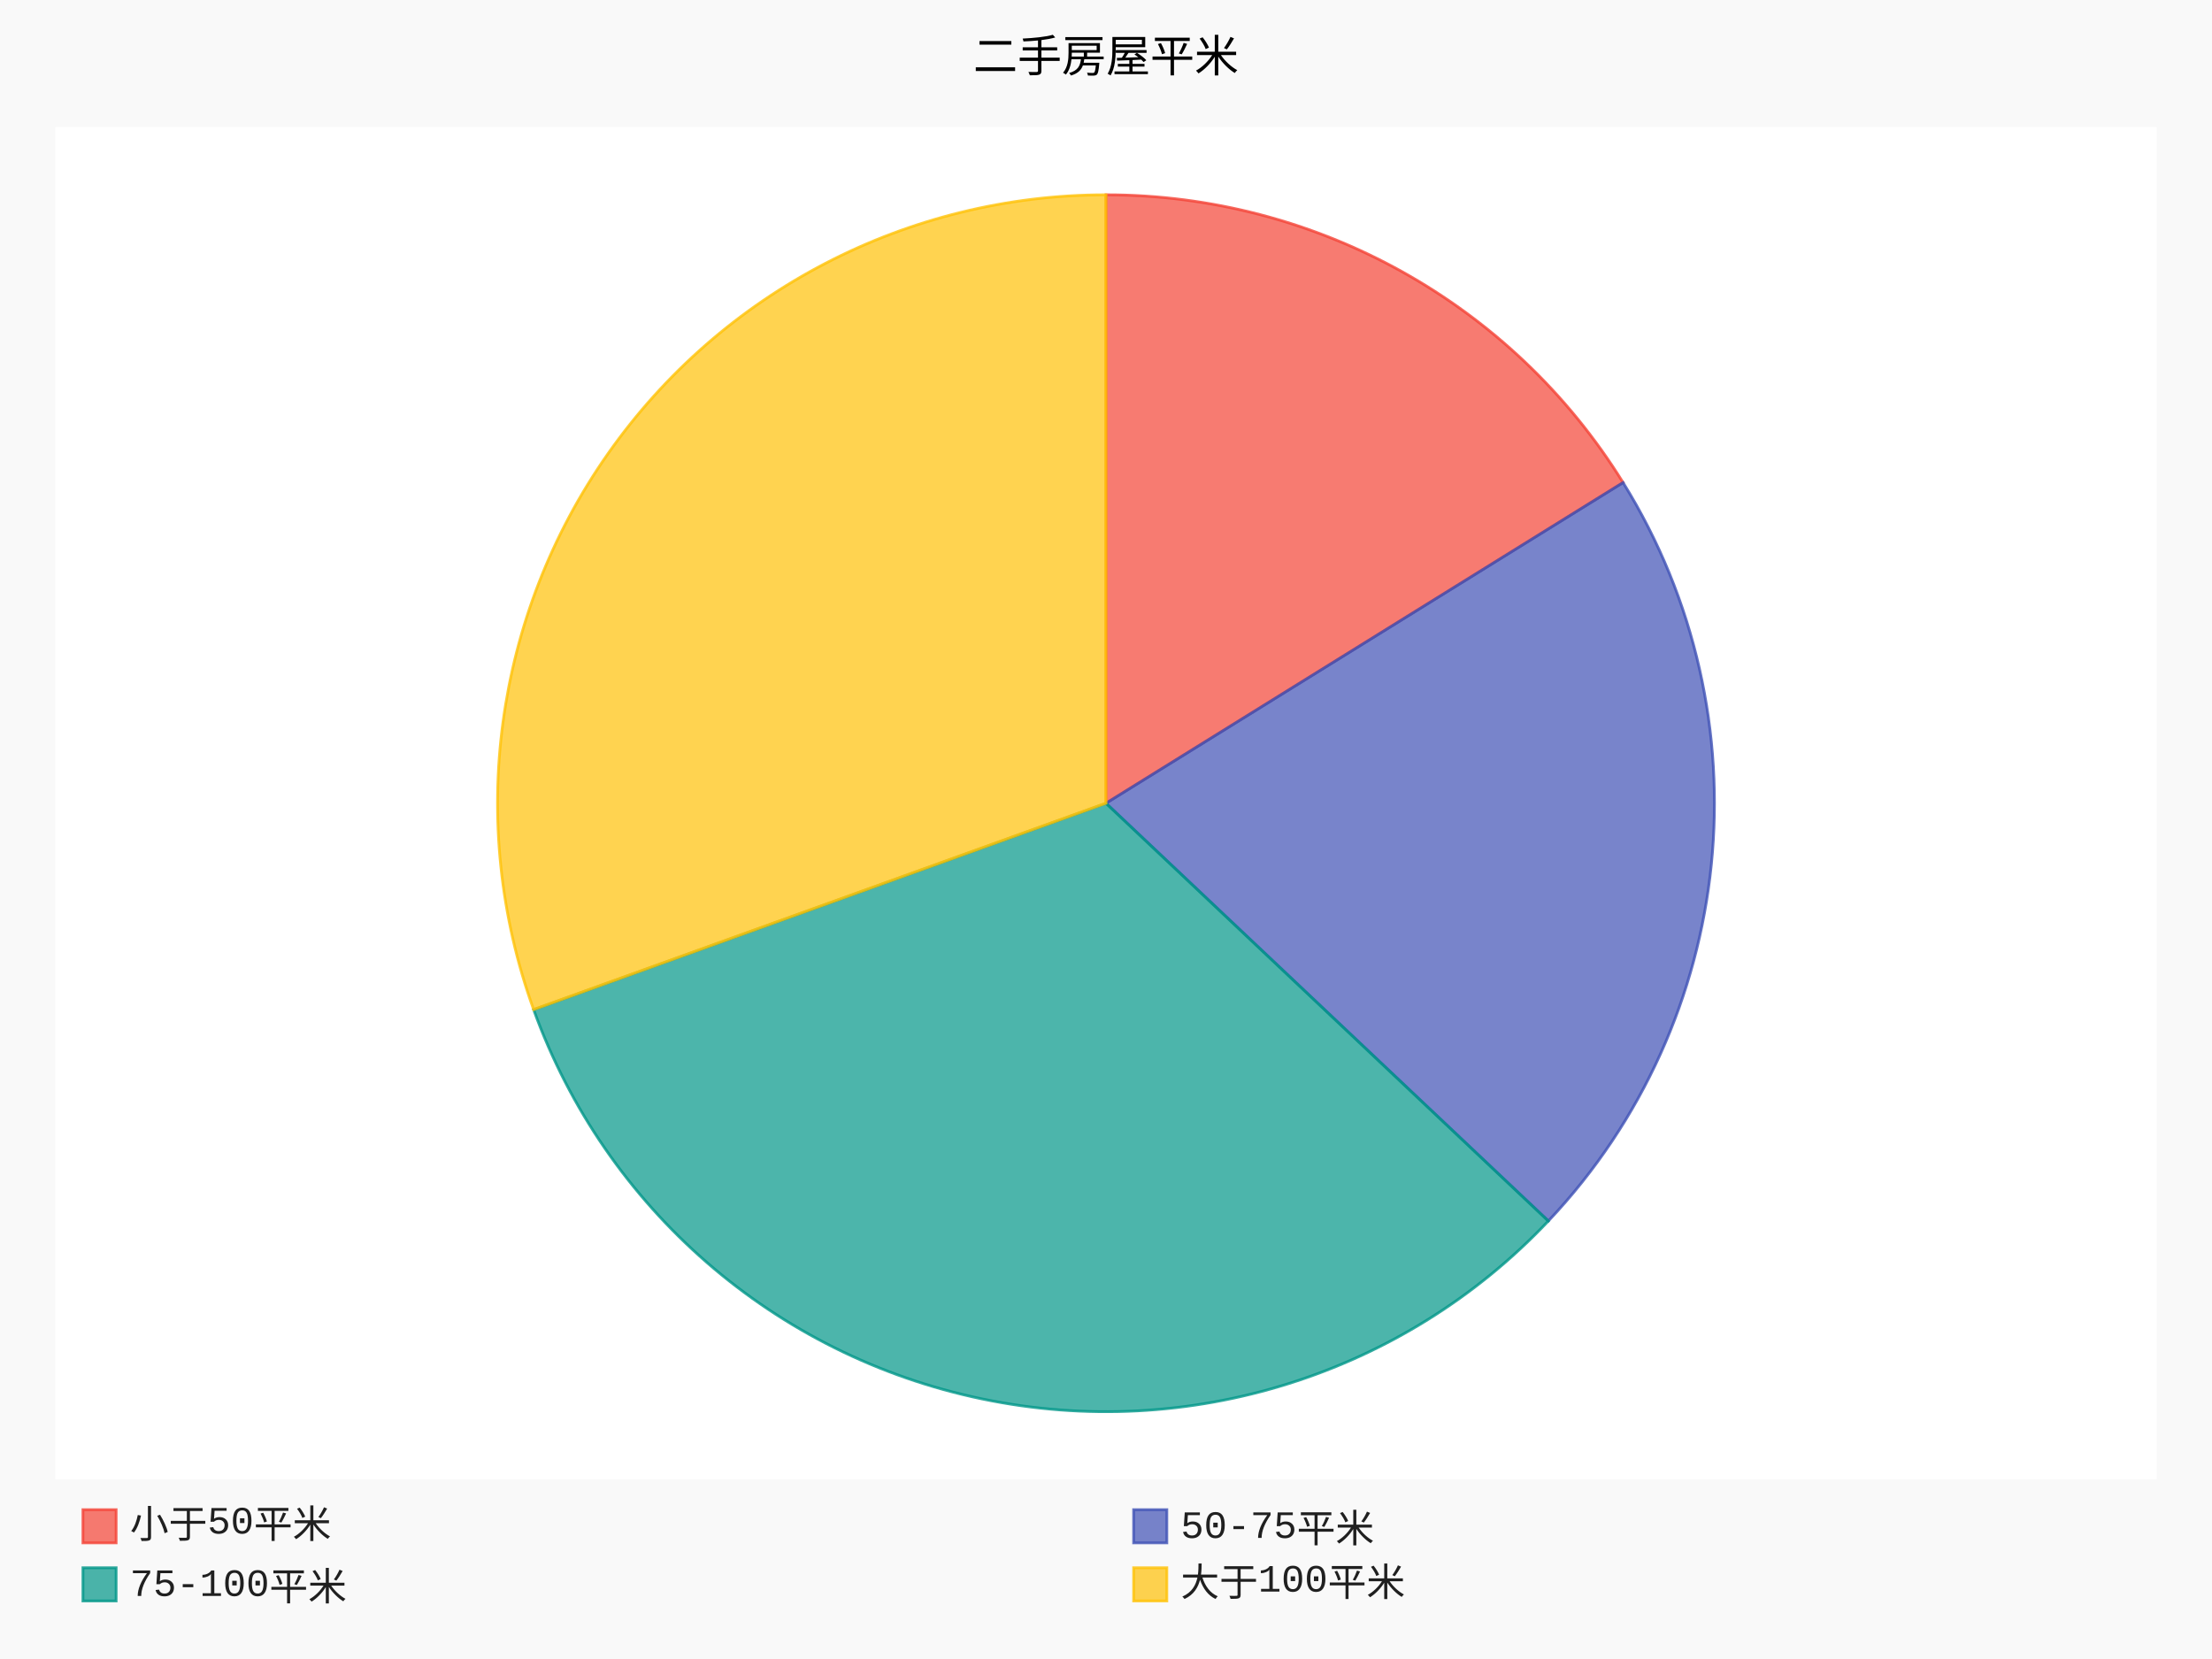
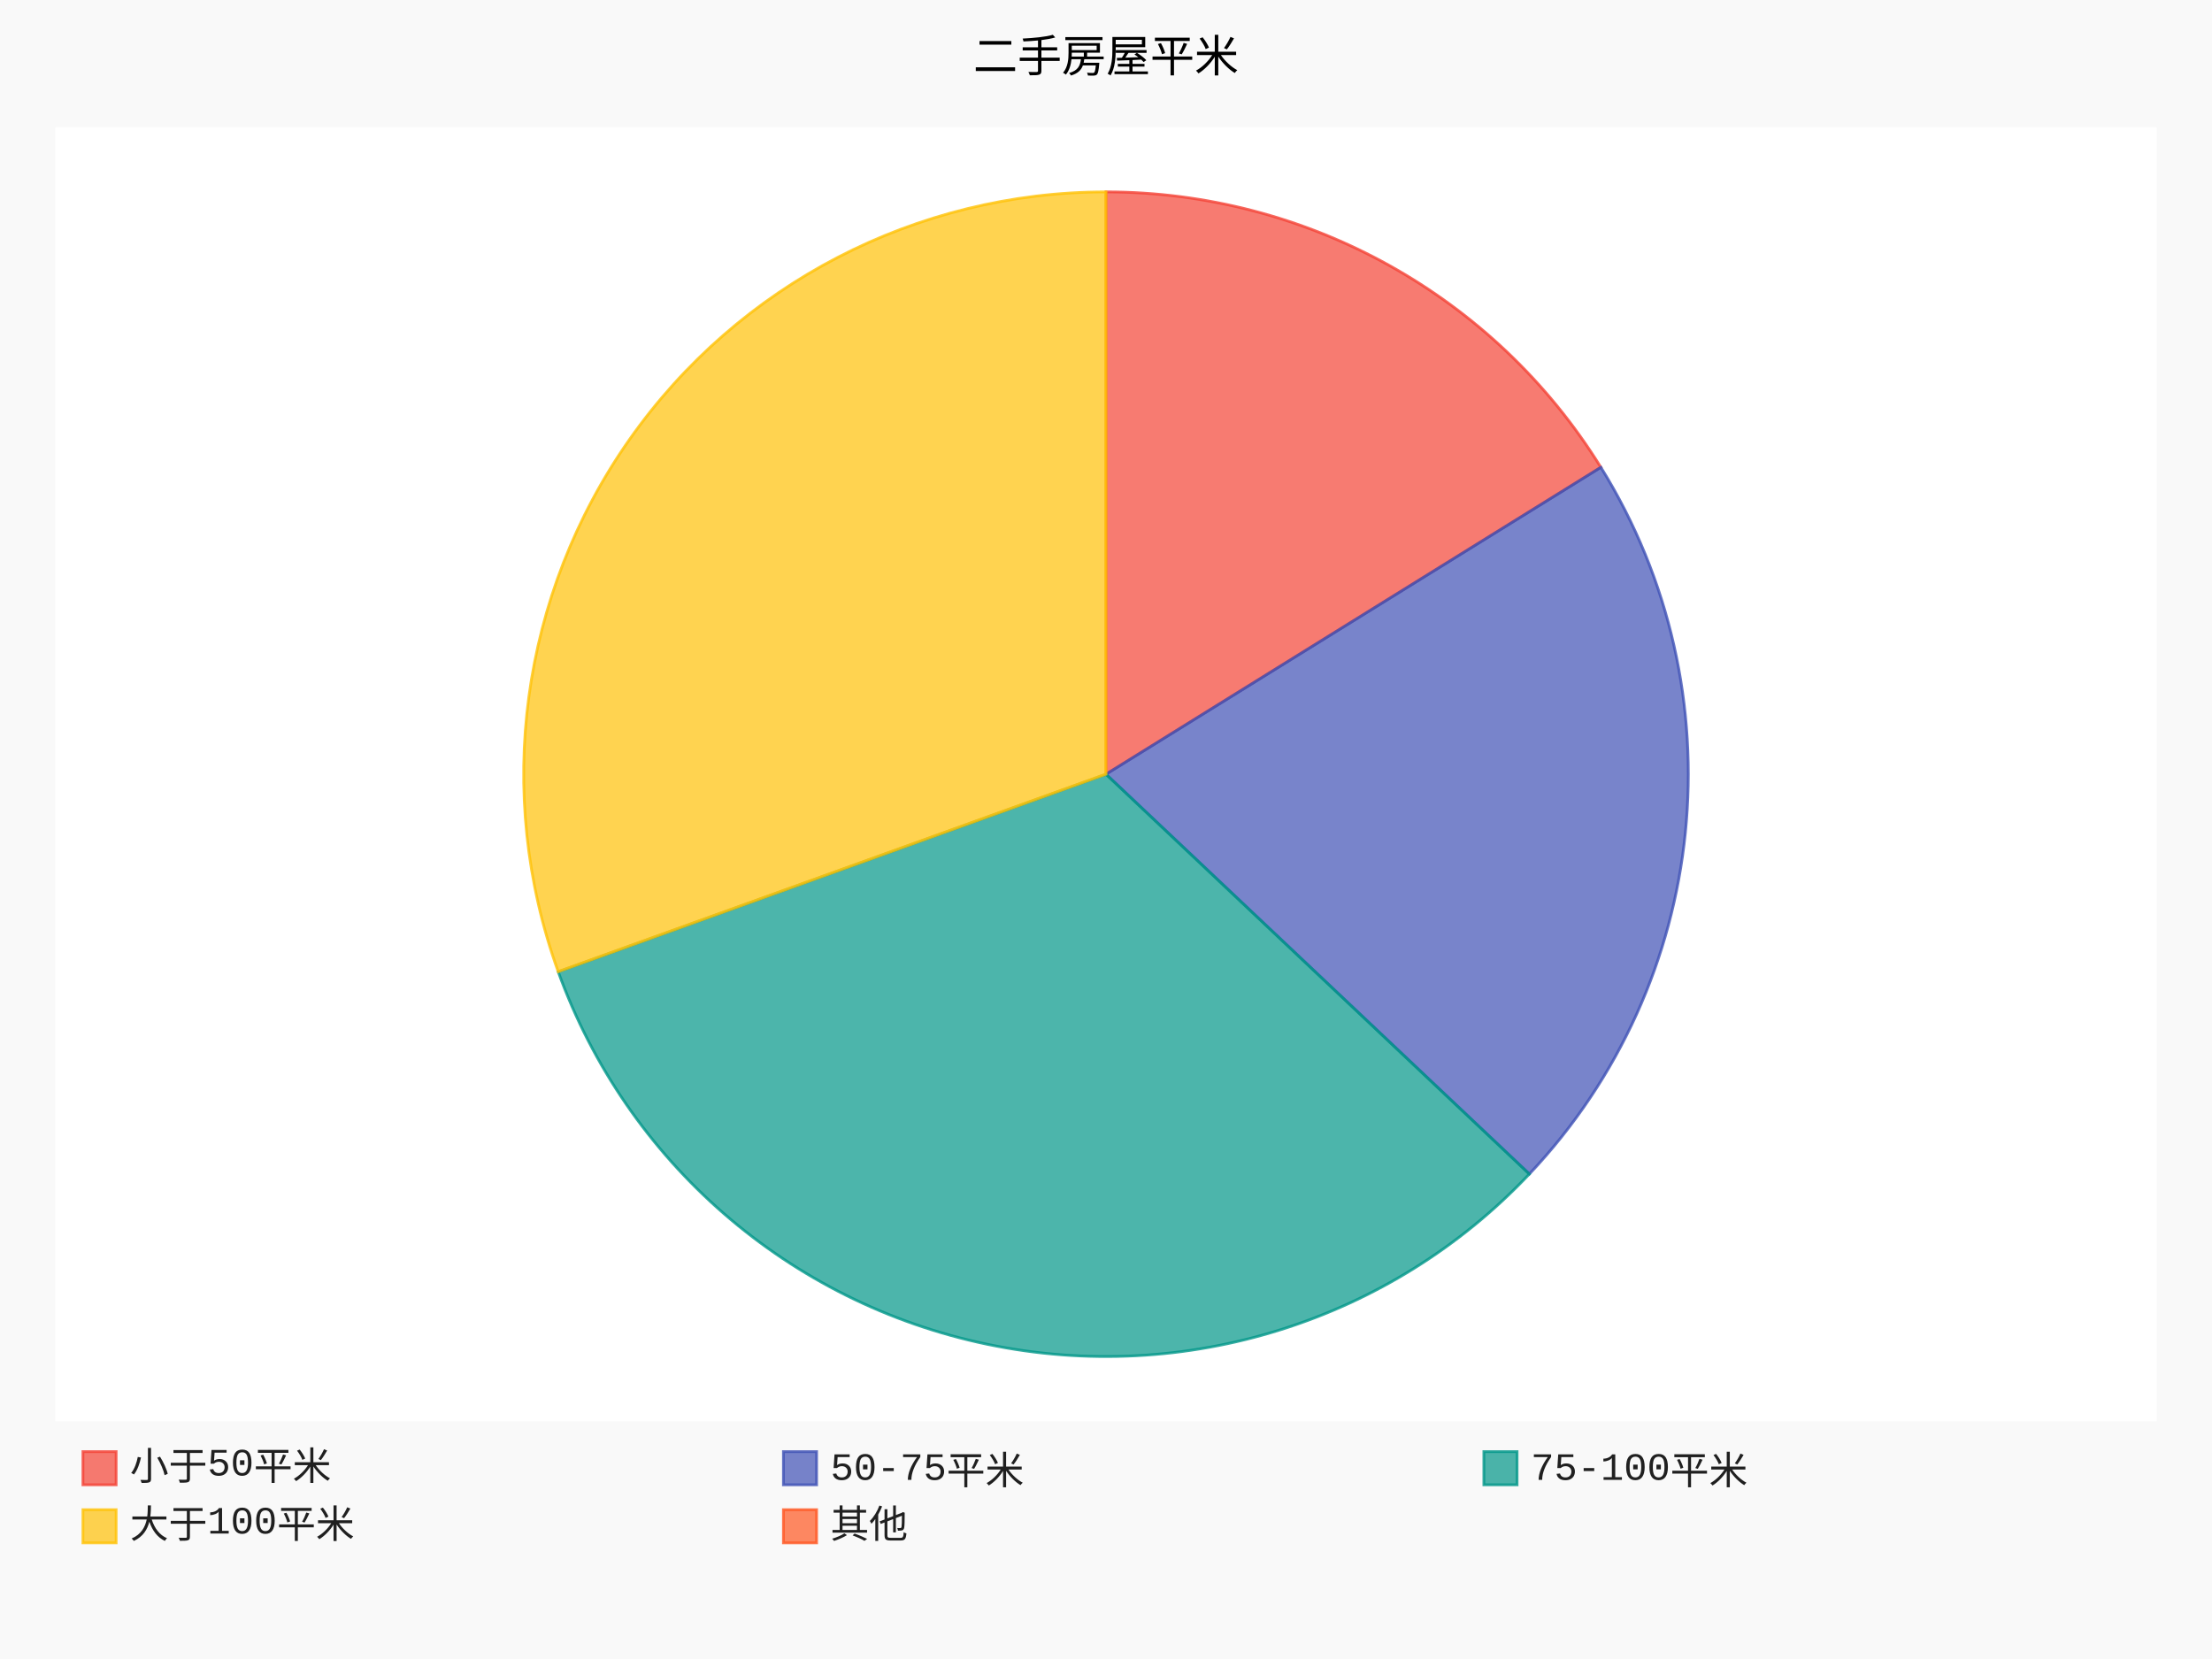
- <svg xmlns="http://www.w3.org/2000/svg" id="chart-46cdaca4-bec2-4324-bbbc-dc2467260972" class="pygal-chart" viewBox="0 0 800 600">
+ <svg xmlns="http://www.w3.org/2000/svg" id="chart-3a0524ac-b52d-4c8e-86ca-a993d8d8e0e4" class="pygal-chart" viewBox="0 0 800 600">
  <defs>
-     <style type="text/css">#chart-46cdaca4-bec2-4324-bbbc-dc2467260972{-webkit-user-select:none;-webkit-font-smoothing:antialiased;font-family:Consolas,"Liberation Mono",Menlo,Courier,monospace}#chart-46cdaca4-bec2-4324-bbbc-dc2467260972 .title{font-family:Consolas,"Liberation Mono",Menlo,Courier,monospace;font-size:16px}#chart-46cdaca4-bec2-4324-bbbc-dc2467260972 .legends .legend text{font-family:Consolas,"Liberation Mono",Menlo,Courier,monospace;font-size:14px}#chart-46cdaca4-bec2-4324-bbbc-dc2467260972 .axis text{font-family:Consolas,"Liberation Mono",Menlo,Courier,monospace;font-size:10px}#chart-46cdaca4-bec2-4324-bbbc-dc2467260972 .axis text.major{font-family:Consolas,"Liberation Mono",Menlo,Courier,monospace;font-size:10px}#chart-46cdaca4-bec2-4324-bbbc-dc2467260972 .text-overlay text.value{font-family:Consolas,"Liberation Mono",Menlo,Courier,monospace;font-size:16px}#chart-46cdaca4-bec2-4324-bbbc-dc2467260972 .text-overlay text.label{font-family:Consolas,"Liberation Mono",Menlo,Courier,monospace;font-size:10px}#chart-46cdaca4-bec2-4324-bbbc-dc2467260972 .tooltip{font-family:Consolas,"Liberation Mono",Menlo,Courier,monospace;font-size:14px}#chart-46cdaca4-bec2-4324-bbbc-dc2467260972 text.no_data{font-family:Consolas,"Liberation Mono",Menlo,Courier,monospace;font-size:64px}
- #chart-46cdaca4-bec2-4324-bbbc-dc2467260972{background-color:rgba(249,249,249,1)}#chart-46cdaca4-bec2-4324-bbbc-dc2467260972 path,#chart-46cdaca4-bec2-4324-bbbc-dc2467260972 line,#chart-46cdaca4-bec2-4324-bbbc-dc2467260972 rect,#chart-46cdaca4-bec2-4324-bbbc-dc2467260972 circle{-webkit-transition:150ms;-moz-transition:150ms;transition:150ms}#chart-46cdaca4-bec2-4324-bbbc-dc2467260972 .graph &gt; .background{fill:rgba(249,249,249,1)}#chart-46cdaca4-bec2-4324-bbbc-dc2467260972 .plot &gt; .background{fill:rgba(255,255,255,1)}#chart-46cdaca4-bec2-4324-bbbc-dc2467260972 .graph{fill:rgba(0,0,0,.87)}#chart-46cdaca4-bec2-4324-bbbc-dc2467260972 text.no_data{fill:rgba(0,0,0,1)}#chart-46cdaca4-bec2-4324-bbbc-dc2467260972 .title{fill:rgba(0,0,0,1)}#chart-46cdaca4-bec2-4324-bbbc-dc2467260972 .legends .legend text{fill:rgba(0,0,0,.87)}#chart-46cdaca4-bec2-4324-bbbc-dc2467260972 .legends .legend:hover text{fill:rgba(0,0,0,1)}#chart-46cdaca4-bec2-4324-bbbc-dc2467260972 .axis .line{stroke:rgba(0,0,0,1)}#chart-46cdaca4-bec2-4324-bbbc-dc2467260972 .axis .guide.line{stroke:rgba(0,0,0,.54)}#chart-46cdaca4-bec2-4324-bbbc-dc2467260972 .axis .major.line{stroke:rgba(0,0,0,.87)}#chart-46cdaca4-bec2-4324-bbbc-dc2467260972 .axis text.major{fill:rgba(0,0,0,1)}#chart-46cdaca4-bec2-4324-bbbc-dc2467260972 .axis.y .guides:hover .guide.line,#chart-46cdaca4-bec2-4324-bbbc-dc2467260972 .line-graph .axis.x .guides:hover .guide.line,#chart-46cdaca4-bec2-4324-bbbc-dc2467260972 .stackedline-graph .axis.x .guides:hover .guide.line,#chart-46cdaca4-bec2-4324-bbbc-dc2467260972 .xy-graph .axis.x .guides:hover .guide.line{stroke:rgba(0,0,0,1)}#chart-46cdaca4-bec2-4324-bbbc-dc2467260972 .axis .guides:hover text{fill:rgba(0,0,0,1)}#chart-46cdaca4-bec2-4324-bbbc-dc2467260972 .reactive{fill-opacity:.7;stroke-opacity:.8}#chart-46cdaca4-bec2-4324-bbbc-dc2467260972 .ci{stroke:rgba(0,0,0,.87)}#chart-46cdaca4-bec2-4324-bbbc-dc2467260972 .reactive.active,#chart-46cdaca4-bec2-4324-bbbc-dc2467260972 .active .reactive{fill-opacity:.8;stroke-opacity:.9;stroke-width:4}#chart-46cdaca4-bec2-4324-bbbc-dc2467260972 .ci .reactive.active{stroke-width:1.5}#chart-46cdaca4-bec2-4324-bbbc-dc2467260972 .series text{fill:rgba(0,0,0,1)}#chart-46cdaca4-bec2-4324-bbbc-dc2467260972 .tooltip rect{fill:rgba(255,255,255,1);stroke:rgba(0,0,0,1);-webkit-transition:opacity 150ms;-moz-transition:opacity 150ms;transition:opacity 150ms}#chart-46cdaca4-bec2-4324-bbbc-dc2467260972 .tooltip .label{fill:rgba(0,0,0,.87)}#chart-46cdaca4-bec2-4324-bbbc-dc2467260972 .tooltip .label{fill:rgba(0,0,0,.87)}#chart-46cdaca4-bec2-4324-bbbc-dc2467260972 .tooltip .legend{font-size:.8em;fill:rgba(0,0,0,.54)}#chart-46cdaca4-bec2-4324-bbbc-dc2467260972 .tooltip .x_label{font-size:.6em;fill:rgba(0,0,0,1)}#chart-46cdaca4-bec2-4324-bbbc-dc2467260972 .tooltip .xlink{font-size:.5em;text-decoration:underline}#chart-46cdaca4-bec2-4324-bbbc-dc2467260972 .tooltip .value{font-size:1.5em}#chart-46cdaca4-bec2-4324-bbbc-dc2467260972 .bound{font-size:.5em}#chart-46cdaca4-bec2-4324-bbbc-dc2467260972 .max-value{font-size:.75em;fill:rgba(0,0,0,.54)}#chart-46cdaca4-bec2-4324-bbbc-dc2467260972 .map-element{fill:rgba(255,255,255,1);stroke:rgba(0,0,0,.54) !important}#chart-46cdaca4-bec2-4324-bbbc-dc2467260972 .map-element .reactive{fill-opacity:inherit;stroke-opacity:inherit}#chart-46cdaca4-bec2-4324-bbbc-dc2467260972 .color-0,#chart-46cdaca4-bec2-4324-bbbc-dc2467260972 .color-0 a:visited{stroke:#F44336;fill:#F44336}#chart-46cdaca4-bec2-4324-bbbc-dc2467260972 .color-1,#chart-46cdaca4-bec2-4324-bbbc-dc2467260972 .color-1 a:visited{stroke:#3F51B5;fill:#3F51B5}#chart-46cdaca4-bec2-4324-bbbc-dc2467260972 .color-2,#chart-46cdaca4-bec2-4324-bbbc-dc2467260972 .color-2 a:visited{stroke:#009688;fill:#009688}#chart-46cdaca4-bec2-4324-bbbc-dc2467260972 .color-3,#chart-46cdaca4-bec2-4324-bbbc-dc2467260972 .color-3 a:visited{stroke:#FFC107;fill:#FFC107}#chart-46cdaca4-bec2-4324-bbbc-dc2467260972 .text-overlay .color-0 text{fill:black}#chart-46cdaca4-bec2-4324-bbbc-dc2467260972 .text-overlay .color-1 text{fill:black}#chart-46cdaca4-bec2-4324-bbbc-dc2467260972 .text-overlay .color-2 text{fill:black}#chart-46cdaca4-bec2-4324-bbbc-dc2467260972 .text-overlay .color-3 text{fill:black}
- #chart-46cdaca4-bec2-4324-bbbc-dc2467260972 text.no_data{text-anchor:middle}#chart-46cdaca4-bec2-4324-bbbc-dc2467260972 .guide.line{fill:none}#chart-46cdaca4-bec2-4324-bbbc-dc2467260972 .centered{text-anchor:middle}#chart-46cdaca4-bec2-4324-bbbc-dc2467260972 .title{text-anchor:middle}#chart-46cdaca4-bec2-4324-bbbc-dc2467260972 .legends .legend text{fill-opacity:1}#chart-46cdaca4-bec2-4324-bbbc-dc2467260972 .axis.x text{text-anchor:middle}#chart-46cdaca4-bec2-4324-bbbc-dc2467260972 .axis.x:not(.web) text[transform]{text-anchor:start}#chart-46cdaca4-bec2-4324-bbbc-dc2467260972 .axis.x:not(.web) text[transform].backwards{text-anchor:end}#chart-46cdaca4-bec2-4324-bbbc-dc2467260972 .axis.y text{text-anchor:end}#chart-46cdaca4-bec2-4324-bbbc-dc2467260972 .axis.y text[transform].backwards{text-anchor:start}#chart-46cdaca4-bec2-4324-bbbc-dc2467260972 .axis.y2 text{text-anchor:start}#chart-46cdaca4-bec2-4324-bbbc-dc2467260972 .axis.y2 text[transform].backwards{text-anchor:end}#chart-46cdaca4-bec2-4324-bbbc-dc2467260972 .axis .guide.line{stroke-dasharray:4,4}#chart-46cdaca4-bec2-4324-bbbc-dc2467260972 .axis .major.guide.line{stroke-dasharray:6,6}#chart-46cdaca4-bec2-4324-bbbc-dc2467260972 .horizontal .axis.y .guide.line,#chart-46cdaca4-bec2-4324-bbbc-dc2467260972 .horizontal .axis.y2 .guide.line,#chart-46cdaca4-bec2-4324-bbbc-dc2467260972 .vertical .axis.x .guide.line{opacity:0}#chart-46cdaca4-bec2-4324-bbbc-dc2467260972 .horizontal .axis.always_show .guide.line,#chart-46cdaca4-bec2-4324-bbbc-dc2467260972 .vertical .axis.always_show .guide.line{opacity:1 !important}#chart-46cdaca4-bec2-4324-bbbc-dc2467260972 .axis.y .guides:hover .guide.line,#chart-46cdaca4-bec2-4324-bbbc-dc2467260972 .axis.y2 .guides:hover .guide.line,#chart-46cdaca4-bec2-4324-bbbc-dc2467260972 .axis.x .guides:hover .guide.line{opacity:1}#chart-46cdaca4-bec2-4324-bbbc-dc2467260972 .axis .guides:hover text{opacity:1}#chart-46cdaca4-bec2-4324-bbbc-dc2467260972 .nofill{fill:none}#chart-46cdaca4-bec2-4324-bbbc-dc2467260972 .subtle-fill{fill-opacity:.2}#chart-46cdaca4-bec2-4324-bbbc-dc2467260972 .dot{stroke-width:1px;fill-opacity:1}#chart-46cdaca4-bec2-4324-bbbc-dc2467260972 .dot.active{stroke-width:5px}#chart-46cdaca4-bec2-4324-bbbc-dc2467260972 .dot.negative{fill:transparent}#chart-46cdaca4-bec2-4324-bbbc-dc2467260972 text,#chart-46cdaca4-bec2-4324-bbbc-dc2467260972 tspan{stroke:none !important}#chart-46cdaca4-bec2-4324-bbbc-dc2467260972 .series text.active{opacity:1}#chart-46cdaca4-bec2-4324-bbbc-dc2467260972 .tooltip rect{fill-opacity:.95;stroke-width:.5}#chart-46cdaca4-bec2-4324-bbbc-dc2467260972 .tooltip text{fill-opacity:1}#chart-46cdaca4-bec2-4324-bbbc-dc2467260972 .showable{visibility:hidden}#chart-46cdaca4-bec2-4324-bbbc-dc2467260972 .showable.shown{visibility:visible}#chart-46cdaca4-bec2-4324-bbbc-dc2467260972 .gauge-background{fill:rgba(229,229,229,1);stroke:none}#chart-46cdaca4-bec2-4324-bbbc-dc2467260972 .bg-lines{stroke:rgba(249,249,249,1);stroke-width:2px}</style>
+     <style type="text/css">#chart-3a0524ac-b52d-4c8e-86ca-a993d8d8e0e4{-webkit-user-select:none;-webkit-font-smoothing:antialiased;font-family:Consolas,"Liberation Mono",Menlo,Courier,monospace}#chart-3a0524ac-b52d-4c8e-86ca-a993d8d8e0e4 .title{font-family:Consolas,"Liberation Mono",Menlo,Courier,monospace;font-size:16px}#chart-3a0524ac-b52d-4c8e-86ca-a993d8d8e0e4 .legends .legend text{font-family:Consolas,"Liberation Mono",Menlo,Courier,monospace;font-size:14px}#chart-3a0524ac-b52d-4c8e-86ca-a993d8d8e0e4 .axis text{font-family:Consolas,"Liberation Mono",Menlo,Courier,monospace;font-size:10px}#chart-3a0524ac-b52d-4c8e-86ca-a993d8d8e0e4 .axis text.major{font-family:Consolas,"Liberation Mono",Menlo,Courier,monospace;font-size:10px}#chart-3a0524ac-b52d-4c8e-86ca-a993d8d8e0e4 .text-overlay text.value{font-family:Consolas,"Liberation Mono",Menlo,Courier,monospace;font-size:16px}#chart-3a0524ac-b52d-4c8e-86ca-a993d8d8e0e4 .text-overlay text.label{font-family:Consolas,"Liberation Mono",Menlo,Courier,monospace;font-size:10px}#chart-3a0524ac-b52d-4c8e-86ca-a993d8d8e0e4 .tooltip{font-family:Consolas,"Liberation Mono",Menlo,Courier,monospace;font-size:14px}#chart-3a0524ac-b52d-4c8e-86ca-a993d8d8e0e4 text.no_data{font-family:Consolas,"Liberation Mono",Menlo,Courier,monospace;font-size:64px}
+ #chart-3a0524ac-b52d-4c8e-86ca-a993d8d8e0e4{background-color:rgba(249,249,249,1)}#chart-3a0524ac-b52d-4c8e-86ca-a993d8d8e0e4 path,#chart-3a0524ac-b52d-4c8e-86ca-a993d8d8e0e4 line,#chart-3a0524ac-b52d-4c8e-86ca-a993d8d8e0e4 rect,#chart-3a0524ac-b52d-4c8e-86ca-a993d8d8e0e4 circle{-webkit-transition:150ms;-moz-transition:150ms;transition:150ms}#chart-3a0524ac-b52d-4c8e-86ca-a993d8d8e0e4 .graph &gt; .background{fill:rgba(249,249,249,1)}#chart-3a0524ac-b52d-4c8e-86ca-a993d8d8e0e4 .plot &gt; .background{fill:rgba(255,255,255,1)}#chart-3a0524ac-b52d-4c8e-86ca-a993d8d8e0e4 .graph{fill:rgba(0,0,0,.87)}#chart-3a0524ac-b52d-4c8e-86ca-a993d8d8e0e4 text.no_data{fill:rgba(0,0,0,1)}#chart-3a0524ac-b52d-4c8e-86ca-a993d8d8e0e4 .title{fill:rgba(0,0,0,1)}#chart-3a0524ac-b52d-4c8e-86ca-a993d8d8e0e4 .legends .legend text{fill:rgba(0,0,0,.87)}#chart-3a0524ac-b52d-4c8e-86ca-a993d8d8e0e4 .legends .legend:hover text{fill:rgba(0,0,0,1)}#chart-3a0524ac-b52d-4c8e-86ca-a993d8d8e0e4 .axis .line{stroke:rgba(0,0,0,1)}#chart-3a0524ac-b52d-4c8e-86ca-a993d8d8e0e4 .axis .guide.line{stroke:rgba(0,0,0,.54)}#chart-3a0524ac-b52d-4c8e-86ca-a993d8d8e0e4 .axis .major.line{stroke:rgba(0,0,0,.87)}#chart-3a0524ac-b52d-4c8e-86ca-a993d8d8e0e4 .axis text.major{fill:rgba(0,0,0,1)}#chart-3a0524ac-b52d-4c8e-86ca-a993d8d8e0e4 .axis.y .guides:hover .guide.line,#chart-3a0524ac-b52d-4c8e-86ca-a993d8d8e0e4 .line-graph .axis.x .guides:hover .guide.line,#chart-3a0524ac-b52d-4c8e-86ca-a993d8d8e0e4 .stackedline-graph .axis.x .guides:hover .guide.line,#chart-3a0524ac-b52d-4c8e-86ca-a993d8d8e0e4 .xy-graph .axis.x .guides:hover .guide.line{stroke:rgba(0,0,0,1)}#chart-3a0524ac-b52d-4c8e-86ca-a993d8d8e0e4 .axis .guides:hover text{fill:rgba(0,0,0,1)}#chart-3a0524ac-b52d-4c8e-86ca-a993d8d8e0e4 .reactive{fill-opacity:.7;stroke-opacity:.8}#chart-3a0524ac-b52d-4c8e-86ca-a993d8d8e0e4 .ci{stroke:rgba(0,0,0,.87)}#chart-3a0524ac-b52d-4c8e-86ca-a993d8d8e0e4 .reactive.active,#chart-3a0524ac-b52d-4c8e-86ca-a993d8d8e0e4 .active .reactive{fill-opacity:.8;stroke-opacity:.9;stroke-width:4}#chart-3a0524ac-b52d-4c8e-86ca-a993d8d8e0e4 .ci .reactive.active{stroke-width:1.5}#chart-3a0524ac-b52d-4c8e-86ca-a993d8d8e0e4 .series text{fill:rgba(0,0,0,1)}#chart-3a0524ac-b52d-4c8e-86ca-a993d8d8e0e4 .tooltip rect{fill:rgba(255,255,255,1);stroke:rgba(0,0,0,1);-webkit-transition:opacity 150ms;-moz-transition:opacity 150ms;transition:opacity 150ms}#chart-3a0524ac-b52d-4c8e-86ca-a993d8d8e0e4 .tooltip .label{fill:rgba(0,0,0,.87)}#chart-3a0524ac-b52d-4c8e-86ca-a993d8d8e0e4 .tooltip .label{fill:rgba(0,0,0,.87)}#chart-3a0524ac-b52d-4c8e-86ca-a993d8d8e0e4 .tooltip .legend{font-size:.8em;fill:rgba(0,0,0,.54)}#chart-3a0524ac-b52d-4c8e-86ca-a993d8d8e0e4 .tooltip .x_label{font-size:.6em;fill:rgba(0,0,0,1)}#chart-3a0524ac-b52d-4c8e-86ca-a993d8d8e0e4 .tooltip .xlink{font-size:.5em;text-decoration:underline}#chart-3a0524ac-b52d-4c8e-86ca-a993d8d8e0e4 .tooltip .value{font-size:1.5em}#chart-3a0524ac-b52d-4c8e-86ca-a993d8d8e0e4 .bound{font-size:.5em}#chart-3a0524ac-b52d-4c8e-86ca-a993d8d8e0e4 .max-value{font-size:.75em;fill:rgba(0,0,0,.54)}#chart-3a0524ac-b52d-4c8e-86ca-a993d8d8e0e4 .map-element{fill:rgba(255,255,255,1);stroke:rgba(0,0,0,.54) !important}#chart-3a0524ac-b52d-4c8e-86ca-a993d8d8e0e4 .map-element .reactive{fill-opacity:inherit;stroke-opacity:inherit}#chart-3a0524ac-b52d-4c8e-86ca-a993d8d8e0e4 .color-0,#chart-3a0524ac-b52d-4c8e-86ca-a993d8d8e0e4 .color-0 a:visited{stroke:#F44336;fill:#F44336}#chart-3a0524ac-b52d-4c8e-86ca-a993d8d8e0e4 .color-1,#chart-3a0524ac-b52d-4c8e-86ca-a993d8d8e0e4 .color-1 a:visited{stroke:#3F51B5;fill:#3F51B5}#chart-3a0524ac-b52d-4c8e-86ca-a993d8d8e0e4 .color-2,#chart-3a0524ac-b52d-4c8e-86ca-a993d8d8e0e4 .color-2 a:visited{stroke:#009688;fill:#009688}#chart-3a0524ac-b52d-4c8e-86ca-a993d8d8e0e4 .color-3,#chart-3a0524ac-b52d-4c8e-86ca-a993d8d8e0e4 .color-3 a:visited{stroke:#FFC107;fill:#FFC107}#chart-3a0524ac-b52d-4c8e-86ca-a993d8d8e0e4 .color-4,#chart-3a0524ac-b52d-4c8e-86ca-a993d8d8e0e4 .color-4 a:visited{stroke:#FF5722;fill:#FF5722}#chart-3a0524ac-b52d-4c8e-86ca-a993d8d8e0e4 .text-overlay .color-0 text{fill:black}#chart-3a0524ac-b52d-4c8e-86ca-a993d8d8e0e4 .text-overlay .color-1 text{fill:black}#chart-3a0524ac-b52d-4c8e-86ca-a993d8d8e0e4 .text-overlay .color-2 text{fill:black}#chart-3a0524ac-b52d-4c8e-86ca-a993d8d8e0e4 .text-overlay .color-3 text{fill:black}#chart-3a0524ac-b52d-4c8e-86ca-a993d8d8e0e4 .text-overlay .color-4 text{fill:black}
+ #chart-3a0524ac-b52d-4c8e-86ca-a993d8d8e0e4 text.no_data{text-anchor:middle}#chart-3a0524ac-b52d-4c8e-86ca-a993d8d8e0e4 .guide.line{fill:none}#chart-3a0524ac-b52d-4c8e-86ca-a993d8d8e0e4 .centered{text-anchor:middle}#chart-3a0524ac-b52d-4c8e-86ca-a993d8d8e0e4 .title{text-anchor:middle}#chart-3a0524ac-b52d-4c8e-86ca-a993d8d8e0e4 .legends .legend text{fill-opacity:1}#chart-3a0524ac-b52d-4c8e-86ca-a993d8d8e0e4 .axis.x text{text-anchor:middle}#chart-3a0524ac-b52d-4c8e-86ca-a993d8d8e0e4 .axis.x:not(.web) text[transform]{text-anchor:start}#chart-3a0524ac-b52d-4c8e-86ca-a993d8d8e0e4 .axis.x:not(.web) text[transform].backwards{text-anchor:end}#chart-3a0524ac-b52d-4c8e-86ca-a993d8d8e0e4 .axis.y text{text-anchor:end}#chart-3a0524ac-b52d-4c8e-86ca-a993d8d8e0e4 .axis.y text[transform].backwards{text-anchor:start}#chart-3a0524ac-b52d-4c8e-86ca-a993d8d8e0e4 .axis.y2 text{text-anchor:start}#chart-3a0524ac-b52d-4c8e-86ca-a993d8d8e0e4 .axis.y2 text[transform].backwards{text-anchor:end}#chart-3a0524ac-b52d-4c8e-86ca-a993d8d8e0e4 .axis .guide.line{stroke-dasharray:4,4}#chart-3a0524ac-b52d-4c8e-86ca-a993d8d8e0e4 .axis .major.guide.line{stroke-dasharray:6,6}#chart-3a0524ac-b52d-4c8e-86ca-a993d8d8e0e4 .horizontal .axis.y .guide.line,#chart-3a0524ac-b52d-4c8e-86ca-a993d8d8e0e4 .horizontal .axis.y2 .guide.line,#chart-3a0524ac-b52d-4c8e-86ca-a993d8d8e0e4 .vertical .axis.x .guide.line{opacity:0}#chart-3a0524ac-b52d-4c8e-86ca-a993d8d8e0e4 .horizontal .axis.always_show .guide.line,#chart-3a0524ac-b52d-4c8e-86ca-a993d8d8e0e4 .vertical .axis.always_show .guide.line{opacity:1 !important}#chart-3a0524ac-b52d-4c8e-86ca-a993d8d8e0e4 .axis.y .guides:hover .guide.line,#chart-3a0524ac-b52d-4c8e-86ca-a993d8d8e0e4 .axis.y2 .guides:hover .guide.line,#chart-3a0524ac-b52d-4c8e-86ca-a993d8d8e0e4 .axis.x .guides:hover .guide.line{opacity:1}#chart-3a0524ac-b52d-4c8e-86ca-a993d8d8e0e4 .axis .guides:hover text{opacity:1}#chart-3a0524ac-b52d-4c8e-86ca-a993d8d8e0e4 .nofill{fill:none}#chart-3a0524ac-b52d-4c8e-86ca-a993d8d8e0e4 .subtle-fill{fill-opacity:.2}#chart-3a0524ac-b52d-4c8e-86ca-a993d8d8e0e4 .dot{stroke-width:1px;fill-opacity:1}#chart-3a0524ac-b52d-4c8e-86ca-a993d8d8e0e4 .dot.active{stroke-width:5px}#chart-3a0524ac-b52d-4c8e-86ca-a993d8d8e0e4 .dot.negative{fill:transparent}#chart-3a0524ac-b52d-4c8e-86ca-a993d8d8e0e4 text,#chart-3a0524ac-b52d-4c8e-86ca-a993d8d8e0e4 tspan{stroke:none !important}#chart-3a0524ac-b52d-4c8e-86ca-a993d8d8e0e4 .series text.active{opacity:1}#chart-3a0524ac-b52d-4c8e-86ca-a993d8d8e0e4 .tooltip rect{fill-opacity:.95;stroke-width:.5}#chart-3a0524ac-b52d-4c8e-86ca-a993d8d8e0e4 .tooltip text{fill-opacity:1}#chart-3a0524ac-b52d-4c8e-86ca-a993d8d8e0e4 .showable{visibility:hidden}#chart-3a0524ac-b52d-4c8e-86ca-a993d8d8e0e4 .showable.shown{visibility:visible}#chart-3a0524ac-b52d-4c8e-86ca-a993d8d8e0e4 .gauge-background{fill:rgba(229,229,229,1);stroke:none}#chart-3a0524ac-b52d-4c8e-86ca-a993d8d8e0e4 .bg-lines{stroke:rgba(249,249,249,1);stroke-width:2px}</style>
  </defs>
  <g class="graph pie-graph vertical">
    <rect x="0" y="0" width="800" height="600" class="background" />
    <g transform="translate(20, 46)" class="plot">
-       <rect x="0" y="0" width="760" height="489.0" class="background" />
+       <rect x="0" y="0" width="760" height="468.0" class="background" />
      <g class="series serie-0 color-0">
        <g class="slices">
          <g class="slice">
-             <path d="M380 24.45 A220.05 220.05 0 0 1 567.005 128.522 L380 244.5 A0 0 0 0 0 380 244.5 z" class="slice reactive tooltip-trigger" />
+             <path d="M380 23.4 A210.6 210.6 0 0 1 558.975 123.002 L380 234 A0 0 0 0 0 380 234 z" class="slice reactive tooltip-trigger" />
          </g>
        </g>
      </g>
      <g class="series serie-1 color-1">
        <g class="slices">
          <g class="slice">
-             <path d="M567.005 128.522 A220.05 220.05 0 0 1 539.989 395.581 L380 244.5 A0 0 0 0 0 380 244.5 z" class="slice reactive tooltip-trigger" />
+             <path d="M558.975 123.002 A210.6 210.6 0 0 1 533.118 378.593 L380 234 A0 0 0 0 0 380 234 z" class="slice reactive tooltip-trigger" />
          </g>
        </g>
      </g>
      <g class="series serie-2 color-2">
        <g class="slices">
          <g class="slice">
-             <path d="M539.989 395.581 A220.05 220.05 0 0 1 172.993 319.132 L380 244.5 A0 0 0 0 0 380 244.5 z" class="slice reactive tooltip-trigger" />
+             <path d="M533.118 378.593 A210.6 210.6 0 0 1 181.882 305.427 L380 234 A0 0 0 0 0 380 234 z" class="slice reactive tooltip-trigger" />
          </g>
        </g>
      </g>
      <g class="series serie-3 color-3">
        <g class="slices">
          <g class="slice">
-             <path d="M172.993 319.132 A220.05 220.05 0 0 1 380 24.45 L380 244.5 A0 0 0 0 0 380 244.5 z" class="slice reactive tooltip-trigger" />
+             <path d="M181.882 305.427 A210.6 210.6 0 0 1 380 23.4 L380 234 A0 0 0 0 0 380 234 z" class="slice reactive tooltip-trigger" />
          </g>
+         </g>
+       </g>
+       <g class="series serie-4 color-4">
+         <g class="slices">
+           <g class="slice" />
        </g>
      </g>
    </g>
    <g class="titles">
      <text x="400.0" y="26" class="title plot_title">二手房屋平米</text>
    </g>
    <g transform="translate(20, 46)" class="plot overlay">
      <g class="series serie-0 color-0" />
      <g class="series serie-1 color-1" />
      <g class="series serie-2 color-2" />
      <g class="series serie-3 color-3" />
+       <g class="series serie-4 color-4" />
    </g>
    <g transform="translate(20, 46)" class="plot text-overlay">
      <g class="series serie-0 color-0" />
      <g class="series serie-1 color-1" />
      <g class="series serie-2 color-2" />
      <g class="series serie-3 color-3" />
+       <g class="series serie-4 color-4" />
    </g>
    <g transform="translate(20, 46)" class="plot tooltip-overlay">
      <g transform="translate(0 0)" style="opacity: 0" class="tooltip">
        <rect rx="0" ry="0" width="0" height="0" class="tooltip-box" />
        <g class="text" />
      </g>
    </g>
-     <g transform="translate(30, 545)" class="legends">
+     <g transform="translate(30, 524)" class="legends">
      <g id="activate-serie-0" class="legend reactive activate-serie">
        <rect x="0.0" y="1.0" width="12" height="12" class="color-0 reactive" />
        <text x="17.0" y="11.2">小于50平米</text>
      </g>
      <g id="activate-serie-1" class="legend reactive activate-serie">
-         <rect x="380.0" y="1.0" width="12" height="12" class="color-1 reactive" />
-         <text x="397.0" y="11.2">50-75平米</text>
+         <rect x="253.333" y="1.0" width="12" height="12" class="color-1 reactive" />
+         <text x="270.333" y="11.2">50-75平米</text>
      </g>
      <g id="activate-serie-2" class="legend reactive activate-serie">
-         <rect x="0.0" y="22.0" width="12" height="12" class="color-2 reactive" />
-         <text x="17.0" y="32.2">75-100平米</text>
+         <rect x="506.667" y="1.0" width="12" height="12" class="color-2 reactive" />
+         <text x="523.667" y="11.2">75-100平米</text>
      </g>
      <g id="activate-serie-3" class="legend reactive activate-serie">
-         <rect x="380.0" y="22.0" width="12" height="12" class="color-3 reactive" />
-         <text x="397.0" y="32.2">大于100平米</text>
+         <rect x="0.0" y="22.0" width="12" height="12" class="color-3 reactive" />
+         <text x="17.0" y="32.2">大于100平米</text>
+       </g>
+       <g id="activate-serie-4" class="legend reactive activate-serie">
+         <rect x="253.333" y="22.0" width="12" height="12" class="color-4 reactive" />
+         <text x="270.333" y="32.2">其他</text>
      </g>
    </g>
  </g>
</svg>
